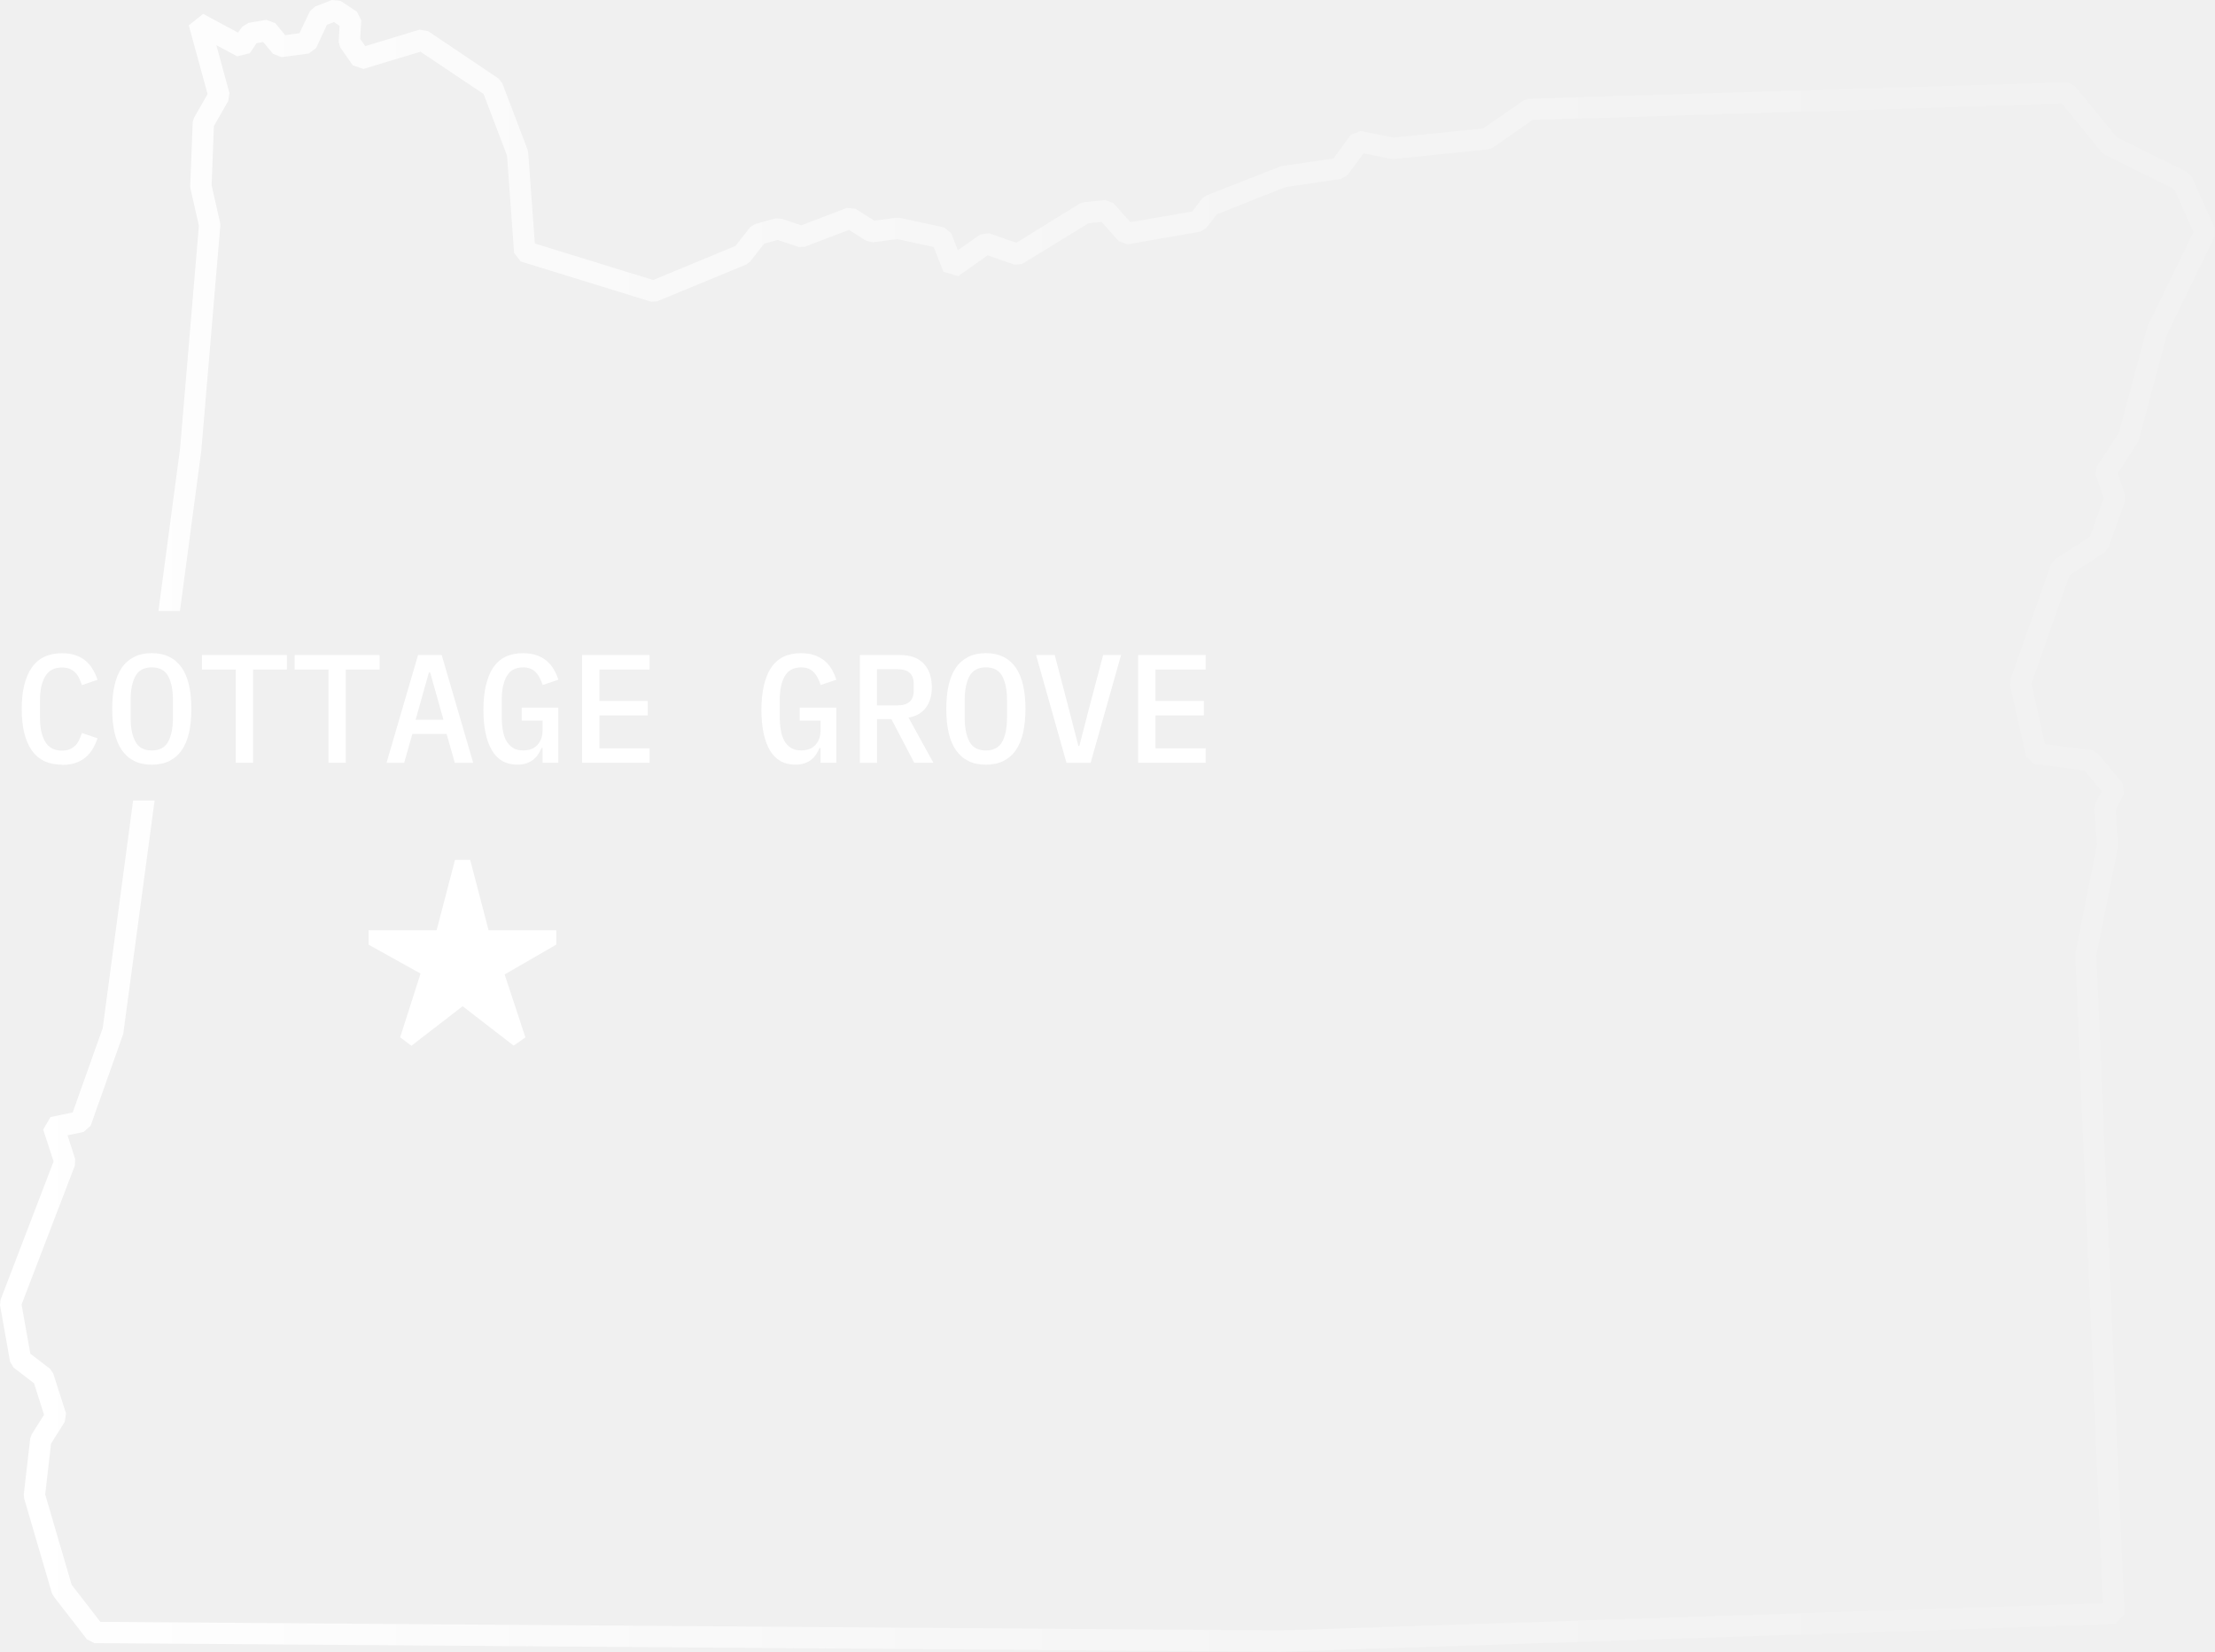
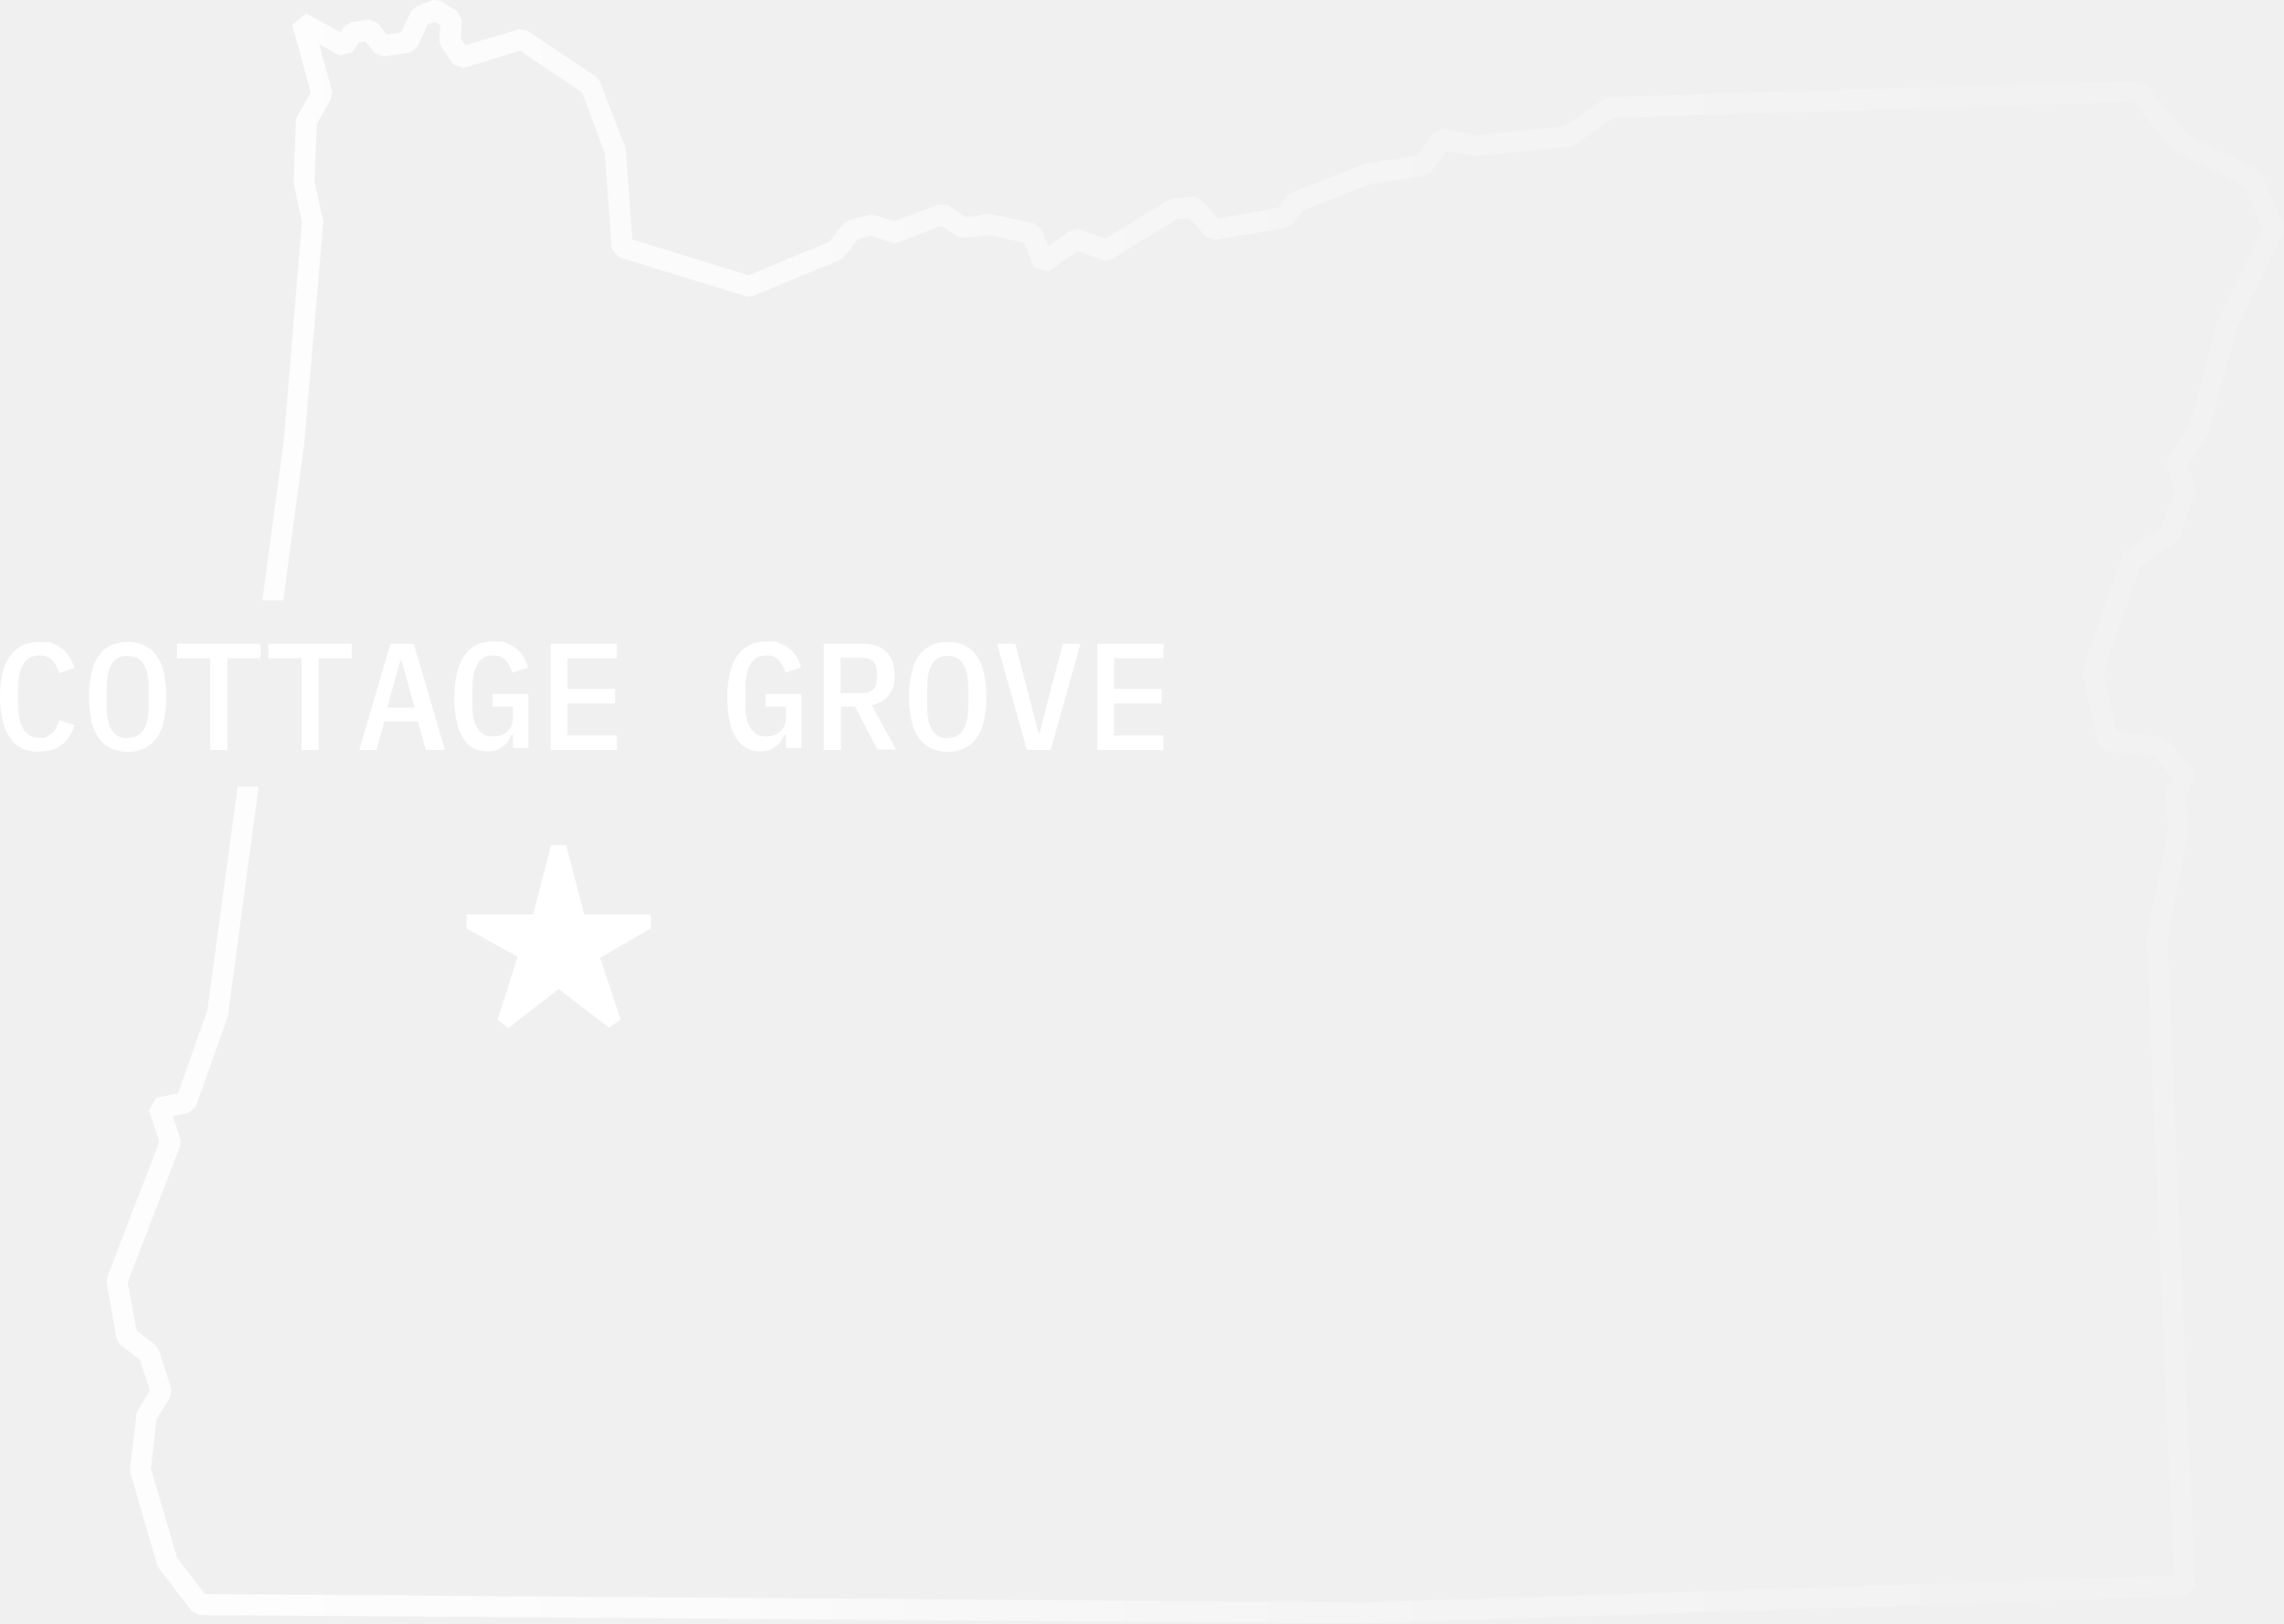
- <svg xmlns="http://www.w3.org/2000/svg" id="Layer_1" data-name="Layer 1" viewBox="0 0 467.28 348.54">
+ <svg xmlns="http://www.w3.org/2000/svg" id="Layer_1" version="1.1" viewBox="0 0 490.2 348.5">
  <defs>
    <style>
-       .cls-1 {
+       .st0 {
        fill: url(#linear-gradient);
      }

-       .cls-2 {
+       .st1 {
        fill: #fff;
      }
    </style>
-     <linearGradient id="linear-gradient" x1="0" y1="174.27" x2="467.28" y2="174.27" gradientUnits="userSpaceOnUse">
+     <linearGradient id="linear-gradient" x1="22.9" y1="-265.6" x2="490.2" y2="-265.6" gradientTransform="translate(0 -91.3) scale(1 -1)" gradientUnits="userSpaceOnUse">
      <stop offset="0" stop-color="#fff" />
-       <stop offset=".07" stop-color="#fff" stop-opacity=".91" />
-       <stop offset=".26" stop-color="#fff" stop-opacity=".66" />
-       <stop offset=".44" stop-color="#fff" stop-opacity=".46" />
-       <stop offset=".61" stop-color="#fff" stop-opacity=".31" />
-       <stop offset=".77" stop-color="#fff" stop-opacity=".19" />
-       <stop offset=".9" stop-color="#fff" stop-opacity=".12" />
+       <stop offset="0" stop-color="#fff" stop-opacity=".9" />
+       <stop offset=".3" stop-color="#fff" stop-opacity=".7" />
+       <stop offset=".4" stop-color="#fff" stop-opacity=".5" />
+       <stop offset=".6" stop-color="#fff" stop-opacity=".3" />
+       <stop offset=".8" stop-color="#fff" stop-opacity=".2" />
+       <stop offset=".9" stop-color="#fff" stop-opacity=".1" />
      <stop offset="1" stop-color="#fff" stop-opacity=".1" />
    </linearGradient>
  </defs>
-   <polygon class="cls-1" points="462.41 37.31 461.49 36.32 446.53 28.91 437.69 18.1 436.07 17.37 322.52 20.83 321.43 21.17 312.9 27.1 293.98 29.03 286.99 27.64 284.96 28.43 281.31 33.44 270.27 35.06 254.44 41.27 253.56 41.92 251.51 44.62 238.48 46.88 234.89 42.87 233.19 42.21 228.66 42.68 227.81 42.95 214.41 51.22 208.63 49.21 206.81 49.47 202.08 52.81 200.66 49.22 199.21 48 189.78 45.96 189.08 45.94 184.44 46.56 180.46 44.04 178.66 43.86 169.05 47.55 164.83 46.15 163.6 46.09 159.32 47.26 158.25 47.94 155.15 51.89 137.8 59.09 112.83 51.38 111.42 32.13 111.29 31.57 105.96 17.56 105.22 16.6 90.32 6.58 88.52 6.26 77.06 9.73 75.99 8.22 76.21 4.27 75.31 2.48 71.87 .2 70.04 0 66.51 1.36 65.39 2.35 63.18 7.01 60.17 7.42 58.07 4.89 56.18 4.19 52.44 4.82 51.1 5.64 50.21 6.88 42.86 2.93 39.83 5.35 43.79 19.85 40.94 24.85 40.66 25.77 40.13 39.29 40.19 39.8 41.96 47.63 37.99 94.66 33.42 128.92 37.96 128.92 42.46 95.15 46.48 47.59 46.43 46.98 44.64 39.1 45.12 26.61 48.16 21.28 48.41 19.66 45.64 9.53 50.04 11.89 52.69 11.24 54.14 9.1 55.52 8.87 57.59 11.35 59.41 12.06 65.13 11.29 66.68 10.14 68.97 5.23 70.46 4.66 71.64 5.45 71.45 8.83 71.79 10.02 74.42 13.78 76.66 14.55 88.7 10.91 102.01 19.83 106.97 32.86 108.46 53.39 109.88 55.18 137.24 63.63 137.33 63.65 138.6 63.59 157.42 55.82 158.24 55.21 161.22 51.41 164.06 50.63 168.48 52.1 169.75 52.07 179.11 48.51 182.72 50.8 184.14 51.14 189.29 50.45 196.97 52.11 199.04 57.35 202.14 58.27 208.36 53.88 214.05 55.86 215.66 55.69 229.63 47.1 232.39 46.82 236.05 50.91 237.9 51.55 253.16 48.9 254.44 48.16 256.69 45.22 271.18 39.48 282.9 37.75 284.25 36.98 287.66 32.36 293.51 33.52 294.1 33.54 313.94 31.52 314.88 31.18 323.32 25.31 434.98 21.9 443.35 32.14 444.01 32.68 458.64 39.9 462.7 48.95 452.98 68.96 446.99 91.3 442.33 98.44 442.11 100.19 443.78 105.08 440.89 113.23 433.51 118.02 432.69 119.02 424.12 143.36 424.03 144.52 427.41 159.67 429.13 161.25 439.74 162.58 443.32 166.92 442.02 169.54 441.79 170.65 442.38 178.16 437.81 201.05 437.78 201.53 443.59 338.31 270.07 344.04 21.17 342.23 15.11 334.4 9.54 315.34 10.77 304.62 13.65 300.04 13.93 298.27 11.24 289.83 10.56 288.83 6.4 285.65 4.55 275.27 15.79 245.95 15.85 244.53 14.24 239.56 17.62 238.86 19.11 237.56 26 218.17 32.62 168.92 28.08 168.92 21.67 216.94 15.34 234.74 10.65 235.71 9.11 238.35 11.3 245.08 .13 274.24 0 275.37 2.12 287.31 2.86 288.57 7.17 291.88 9.29 298.53 6.69 302.66 6.38 303.49 5.01 315.38 5.09 316.17 10.94 336.16 11.29 336.82 18.36 345.94 19.93 346.72 270.1 348.54 446.21 342.73 448.19 340.6 442.28 201.61 446.86 178.67 446.89 178.12 446.33 170.98 448.07 167.48 447.82 165.3 442.64 159.03 441.37 158.29 431.42 157 428.58 144.24 436.6 121.38 443.98 116.59 444.79 115.6 448.29 105.85 448.32 104.45 446.76 99.89 450.99 93.39 451.24 92.81 457.13 70.69 467.21 49.97 467.28 48.16 462.41 37.31" />
+   <polygon class="st0" points="485.3 37.3 484.4 36.3 469.4 28.9 460.6 18.1 458.9 17.4 345.4 20.8 344.3 21.2 335.8 27.1 316.9 29 309.9 27.6 307.8 28.4 304.2 33.4 293.1 35.1 277.3 41.3 276.4 41.9 274.4 44.6 261.4 46.9 257.8 42.9 256.1 42.2 251.5 42.7 250.7 43 237.3 51.2 231.5 49.2 229.7 49.5 225 52.8 223.5 49.2 222.1 48 212.7 46 212 45.9 207.3 46.6 203.3 44 201.5 43.9 191.9 47.5 187.7 46.2 186.5 46.1 182.2 47.3 181.1 47.9 178 51.9 160.7 59.1 135.7 51.4 134.3 32.1 134.2 31.6 128.8 17.6 128.1 16.6 113.2 6.6 111.4 6.3 99.9 9.7 98.9 8.2 99.1 4.3 98.2 2.5 94.7 .2 92.9 0 89.4 1.4 88.3 2.3 86.1 7 83 7.4 80.9 4.9 79.1 4.2 75.3 4.8 74 5.6 73.1 6.9 65.7 2.9 62.7 5.3 66.7 19.9 63.8 24.9 63.5 25.8 63 39.3 63.1 39.8 64.8 47.6 60.9 94.7 56.3 128.9 60.8 128.9 65.3 95.2 69.4 47.6 69.3 47 67.5 39.1 68 26.6 71 21.3 71.3 19.7 68.5 9.5 72.9 11.9 75.6 11.2 77 9.1 78.4 8.9 80.5 11.4 82.3 12.1 88 11.3 89.6 10.1 91.8 5.2 93.3 4.7 94.5 5.4 94.3 8.8 94.7 10 97.3 13.8 99.5 14.6 111.6 10.9 124.9 19.8 129.8 32.9 131.3 53.4 132.8 55.2 160.1 63.6 160.2 63.7 161.5 63.6 180.3 55.8 181.1 55.2 184.1 51.4 186.9 50.6 191.4 52.1 192.6 52.1 202 48.5 205.6 50.8 207 51.1 212.2 50.5 219.8 52.1 221.9 57.3 225 58.3 231.2 53.9 236.9 55.9 238.5 55.7 252.5 47.1 255.3 46.8 258.9 50.9 260.8 51.5 276 48.9 277.3 48.2 279.6 45.2 294.1 39.5 305.8 37.8 307.1 37 310.5 32.4 316.4 33.5 317 33.5 336.8 31.5 337.8 31.2 346.2 25.3 457.9 21.9 466.2 32.1 466.9 32.7 481.5 39.9 485.6 49 475.9 69 469.9 91.3 465.2 98.4 465 100.2 466.7 105.1 463.8 113.2 456.4 118 455.6 119 447 143.4 446.9 144.5 450.3 159.7 452 161.2 462.6 162.6 466.2 166.9 464.9 169.5 464.7 170.6 465.3 178.2 460.7 201.1 460.7 201.5 466.5 338.3 292.9 344 44 342.2 38 334.4 32.4 315.3 33.6 304.6 36.5 300 36.8 298.3 34.1 289.8 33.4 288.8 29.3 285.6 27.4 275.3 38.7 245.9 38.7 244.5 37.1 239.6 40.5 238.9 42 237.6 48.9 218.2 55.5 168.9 51 168.9 44.5 216.9 38.2 234.7 33.5 235.7 32 238.4 34.2 245.1 23 274.2 22.9 275.4 25 287.3 25.7 288.6 30 291.9 32.2 298.5 29.6 302.7 29.3 303.5 27.9 315.4 28 316.2 33.8 336.2 34.2 336.8 41.2 345.9 42.8 346.7 293 348.5 469.1 342.7 471.1 340.6 465.2 201.6 469.7 178.7 469.8 178.1 469.2 171 470.9 167.5 470.7 165.3 465.5 159 464.2 158.3 454.3 157 451.5 144.2 459.5 121.4 466.9 116.6 467.7 115.6 471.2 105.8 471.2 104.4 469.6 99.9 473.9 93.4 474.1 92.8 480 70.7 490.1 50 490.2 48.2 485.3 37.3" />
  <g>
-     <path class="cls-2" d="M13.12,161.36c-2.89,0-5.03-1.02-6.44-3.06s-2.1-4.94-2.1-8.7.7-6.66,2.1-8.7,3.55-3.06,6.44-3.06c1.11,0,2.07.15,2.88.44.81.29,1.52.69,2.1,1.19.59.51,1.08,1.1,1.48,1.78.4.68.73,1.41.99,2.2l-3.29,1.11c-.17-.52-.37-1.01-.59-1.47-.22-.46-.49-.85-.81-1.17-.33-.33-.71-.59-1.16-.78-.45-.2-.99-.29-1.65-.29-1.61,0-2.78.62-3.52,1.85-.74,1.23-1.11,2.89-1.11,4.99v3.86c0,2.09.37,3.76,1.11,4.99.74,1.23,1.91,1.85,3.52,1.85.65,0,1.2-.1,1.65-.29.44-.2.83-.46,1.16-.78.33-.33.6-.72.81-1.17.22-.46.41-.94.59-1.47l3.29,1.11c-.26.78-.59,1.51-.99,2.2-.4.68-.9,1.28-1.48,1.78-.59.5-1.29.9-2.1,1.19s-1.78.44-2.88.44Z" />
-     <path class="cls-2" d="M32.02,161.36c-1.43,0-2.68-.27-3.73-.8-1.05-.53-1.92-1.3-2.61-2.3-.68-1-1.19-2.23-1.52-3.68-.33-1.46-.49-3.12-.49-4.99s.16-3.5.49-4.97c.33-1.47.83-2.7,1.52-3.7.68-1,1.55-1.76,2.61-2.3,1.05-.53,2.3-.8,3.73-.8s2.68.27,3.73.8c1.05.53,1.92,1.3,2.61,2.3.68,1,1.19,2.23,1.52,3.7.33,1.47.49,3.12.49,4.97s-.16,3.53-.49,4.99c-.33,1.46-.83,2.68-1.52,3.68-.68,1-1.55,1.76-2.61,2.3-1.05.53-2.3.8-3.73.8ZM32.02,158.36c1.63,0,2.78-.62,3.45-1.85.67-1.23,1.01-2.91,1.01-5.02v-3.83c0-2.09-.34-3.76-1.01-4.99-.67-1.23-1.82-1.85-3.45-1.85s-2.78.62-3.45,1.85c-.67,1.23-1.01,2.89-1.01,4.99v3.86c0,2.09.34,3.76,1.01,4.99.67,1.23,1.82,1.85,3.45,1.85Z" />
-     <path class="cls-2" d="M53.39,141.28v19.68h-3.65v-19.68h-7.14v-3.06h17.92v3.06h-7.14Z" />
-     <path class="cls-2" d="M72.95,141.28v19.68h-3.65v-19.68h-7.14v-3.06h17.92v3.06h-7.14Z" />
-     <path class="cls-2" d="M95.95,160.97l-1.73-6.09h-7.23l-1.73,6.09h-3.72l6.65-22.75h4.99l6.65,22.75h-3.88ZM90.74,141.9h-.26l-2.8,9.97h5.87l-2.8-9.97Z" />
-     <path class="cls-2" d="M114.46,157.84h-.23c-.2.46-.43.9-.7,1.32-.27.42-.61.8-1.01,1.12-.4.33-.89.59-1.45.78-.57.2-1.22.29-1.96.29-2.37,0-4.15-1.01-5.34-3.03-1.19-2.02-1.79-4.88-1.79-8.57s.68-6.82,2.05-8.86c1.37-2.04,3.46-3.06,6.29-3.06,1.11,0,2.08.15,2.92.45.84.3,1.55.7,2.13,1.21.59.51,1.08,1.1,1.47,1.78s.71,1.4.94,2.16l-3.29,1.11c-.17-.5-.37-.97-.59-1.42-.22-.44-.48-.84-.8-1.19-.32-.35-.7-.62-1.14-.81-.45-.2-.98-.29-1.61-.29-1.59,0-2.73.61-3.44,1.84-.71,1.23-1.06,2.89-1.06,4.98v3.62c0,1.05.08,2,.23,2.87.15.87.41,1.62.77,2.24.36.62.83,1.1,1.4,1.45.58.35,1.28.52,2.1.52,1.33,0,2.34-.4,3.05-1.19s1.06-1.81,1.06-3.05v-2.05h-4.4v-2.74h7.72v11.63h-3.32v-3.13Z" />
-     <path class="cls-2" d="M122.8,160.97v-22.75h14.24v3.06h-10.59v6.62h10.2v3.06h-10.2v6.94h10.59v3.06h-14.24Z" />
-     <path class="cls-2" d="M173.11,157.84h-.23c-.2.46-.43.9-.7,1.32-.27.42-.61.8-1.01,1.12-.4.33-.89.59-1.45.78-.57.2-1.22.29-1.96.29-2.37,0-4.15-1.01-5.34-3.03-1.19-2.02-1.79-4.88-1.79-8.57s.68-6.82,2.05-8.86c1.37-2.04,3.46-3.06,6.29-3.06,1.11,0,2.08.15,2.92.45.84.3,1.55.7,2.13,1.21.59.51,1.08,1.1,1.47,1.78s.71,1.4.94,2.16l-3.29,1.11c-.17-.5-.37-.97-.59-1.42-.22-.44-.48-.84-.8-1.19-.32-.35-.7-.62-1.14-.81-.45-.2-.98-.29-1.61-.29-1.59,0-2.73.61-3.44,1.84-.71,1.23-1.06,2.89-1.06,4.98v3.62c0,1.05.08,2,.23,2.87.15.87.41,1.62.77,2.24.36.62.83,1.1,1.4,1.45.58.35,1.28.52,2.1.52,1.33,0,2.34-.4,3.05-1.19s1.06-1.81,1.06-3.05v-2.05h-4.4v-2.74h7.72v11.63h-3.32v-3.13Z" />
-     <path class="cls-2" d="M185.01,160.97h-3.62v-22.75h8.51c2.17,0,3.83.61,4.97,1.82,1.14,1.21,1.71,2.88,1.71,5.01,0,1.73-.42,3.16-1.27,4.29s-2.06,1.82-3.65,2.08l5.25,9.54h-4.04l-4.82-9.22h-3.03v9.22ZM189.37,148.84c2.26,0,3.39-1.04,3.39-3.11v-1.41c0-2.07-1.13-3.11-3.39-3.11h-4.37v7.63h4.37Z" />
-     <path class="cls-2" d="M207.98,161.36c-1.43,0-2.68-.27-3.73-.8-1.05-.53-1.92-1.3-2.61-2.3-.68-1-1.19-2.23-1.52-3.68-.33-1.46-.49-3.12-.49-4.99s.16-3.5.49-4.97c.33-1.47.83-2.7,1.52-3.7.68-1,1.55-1.76,2.61-2.3,1.05-.53,2.3-.8,3.73-.8s2.68.27,3.73.8c1.05.53,1.92,1.3,2.61,2.3.68,1,1.19,2.23,1.52,3.7.33,1.47.49,3.12.49,4.97s-.16,3.53-.49,4.99c-.33,1.46-.83,2.68-1.52,3.68-.68,1-1.55,1.76-2.61,2.3-1.05.53-2.3.8-3.73.8ZM207.98,158.36c1.63,0,2.78-.62,3.45-1.85.67-1.23,1.01-2.91,1.01-5.02v-3.83c0-2.09-.34-3.76-1.01-4.99-.67-1.23-1.82-1.85-3.45-1.85s-2.78.62-3.45,1.85c-.67,1.23-1.01,2.89-1.01,4.99v3.86c0,2.09.34,3.76,1.01,4.99.67,1.23,1.82,1.85,3.45,1.85Z" />
-     <path class="cls-2" d="M224.99,160.97l-6.42-22.75h3.94l3,11.47,1.99,7.72h.2l1.99-7.72,3.03-11.47h3.78l-6.42,22.75h-5.08Z" />
-     <path class="cls-2" d="M240.11,160.97v-22.75h14.24v3.06h-10.59v6.62h10.2v3.06h-10.2v6.94h10.59v3.06h-14.24Z" />
+     <path class="st1" d="M8.5,161.4c-2.9,0-5-1-6.4-3.1s-2.1-4.9-2.1-8.7.7-6.7,2.1-8.7,3.5-3.1,6.4-3.1,2.1.1,2.9.4c.8.3,1.5.7,2.1,1.2.6.5,1.1,1.1,1.5,1.8s.7,1.4,1,2.2l-3.3,1.1c-.2-.5-.4-1-.6-1.5s-.5-.9-.8-1.2c-.3-.3-.7-.6-1.2-.8-.4-.2-1-.3-1.6-.3-1.6,0-2.8.6-3.5,1.9-.7,1.2-1.1,2.9-1.1,5v3.9c0,2.1.4,3.8,1.1,5,.7,1.2,1.9,1.9,3.5,1.9s1.2-.1,1.6-.3c.4-.2.8-.5,1.2-.8.3-.3.6-.7.8-1.2.2-.5.4-.9.6-1.5l3.3,1.1c-.3.8-.6,1.5-1,2.2-.4.7-.9,1.3-1.5,1.8-.6.5-1.3.9-2.1,1.2s-1.8.4-2.9.4h0Z" />
+     <path class="st1" d="M27.4,161.4c-1.4,0-2.7-.3-3.7-.8s-1.9-1.3-2.6-2.3c-.7-1-1.2-2.2-1.5-3.7-.3-1.5-.5-3.1-.5-5s.2-3.5.5-5,.8-2.7,1.5-3.7c.7-1,1.5-1.8,2.6-2.3,1-.5,2.3-.8,3.7-.8s2.7.3,3.7.8,1.9,1.3,2.6,2.3c.7,1,1.2,2.2,1.5,3.7s.5,3.1.5,5-.2,3.5-.5,5-.8,2.7-1.5,3.7c-.7,1-1.5,1.8-2.6,2.3-1,.5-2.3.8-3.7.8ZM27.4,158.4c1.6,0,2.8-.6,3.5-1.9.7-1.2,1-2.9,1-5v-3.8c0-2.1-.3-3.8-1-5-.7-1.2-1.8-1.9-3.5-1.9s-2.8.6-3.5,1.9c-.7,1.2-1,2.9-1,5v3.9c0,2.1.3,3.8,1,5,.7,1.2,1.8,1.9,3.5,1.9Z" />
+     <path class="st1" d="M48.8,141.3v19.7h-3.7v-19.7h-7.1v-3.1h17.9v3.1h-7.1,0Z" />
+     <path class="st1" d="M68.4,141.3v19.7h-3.7v-19.7h-7.1v-3.1h17.9v3.1h-7.1,0Z" />
+     <path class="st1" d="M91.4,161l-1.7-6.1h-7.2l-1.7,6.1h-3.7l6.7-22.8h5l6.7,22.8s-3.9,0-3.9,0ZM86.2,141.9h-.3l-2.8,10h5.9l-2.8-10h0Z" />
+     <path class="st1" d="M109.9,157.8h-.2c-.2.5-.4.9-.7,1.3-.3.4-.6.8-1,1.1-.4.3-.9.6-1.4.8-.6.2-1.2.3-2,.3-2.4,0-4.2-1-5.3-3-1.2-2-1.8-4.9-1.8-8.6s.7-6.8,2.1-8.9,3.5-3.1,6.3-3.1,2.1.1,2.9.4,1.6.7,2.1,1.2c.6.5,1.1,1.1,1.5,1.8s.7,1.4.9,2.2l-3.3,1.1c-.2-.5-.4-1-.6-1.4-.2-.4-.5-.8-.8-1.2s-.7-.6-1.1-.8c-.4-.2-1-.3-1.6-.3-1.6,0-2.7.6-3.4,1.8s-1.1,2.9-1.1,5v3.6c0,1.1,0,2,.2,2.9s.4,1.6.8,2.2c.4.6.8,1.1,1.4,1.4.6.4,1.3.5,2.1.5,1.3,0,2.3-.4,3.1-1.2s1.1-1.8,1.1-3.1v-2.1h-4.4v-2.7h7.7v11.6h-3.3v-3.1h0Z" />
+     <path class="st1" d="M118.2,161v-22.8h14.2v3.1h-10.6v6.6h10.2v3.1h-10.2v6.9h10.6v3.1h-14.2Z" />
+     <path class="st1" d="M168.5,157.8h-.2c-.2.5-.4.9-.7,1.3-.3.4-.6.8-1,1.1-.4.3-.9.6-1.4.8-.6.2-1.2.3-2,.3-2.4,0-4.1-1-5.3-3s-1.8-4.9-1.8-8.6.7-6.8,2.1-8.9c1.4-2,3.5-3.1,6.3-3.1s2.1.1,2.9.4,1.6.7,2.1,1.2c.6.5,1.1,1.1,1.5,1.8s.7,1.4.9,2.2l-3.3,1.1c-.2-.5-.4-1-.6-1.4-.2-.4-.5-.8-.8-1.2s-.7-.6-1.1-.8c-.4-.2-1-.3-1.6-.3-1.6,0-2.7.6-3.4,1.8s-1.1,2.9-1.1,5v3.6c0,1.1,0,2,.2,2.9s.4,1.6.8,2.2c.4.6.8,1.1,1.4,1.4.6.4,1.3.5,2.1.5,1.3,0,2.3-.4,3.1-1.2s1.1-1.8,1.1-3.1v-2.1h-4.4v-2.7h7.7v11.6h-3.3v-3.1h0Z" />
+     <path class="st1" d="M180.4,161h-3.6v-22.8h8.5c2.2,0,3.8.6,5,1.8s1.7,2.9,1.7,5-.4,3.2-1.3,4.3-2.1,1.8-3.6,2.1l5.2,9.5h-4l-4.8-9.2h-3v9.2h0ZM184.8,148.8c2.3,0,3.4-1,3.4-3.1v-1.4c0-2.1-1.1-3.1-3.4-3.1h-4.4v7.6h4.4Z" />
+     <path class="st1" d="M203.4,161.4c-1.4,0-2.7-.3-3.7-.8s-1.9-1.3-2.6-2.3c-.7-1-1.2-2.2-1.5-3.7-.3-1.5-.5-3.1-.5-5s.2-3.5.5-5,.8-2.7,1.5-3.7c.7-1,1.6-1.8,2.6-2.3,1.1-.5,2.3-.8,3.7-.8s2.7.3,3.7.8,1.9,1.3,2.6,2.3c.7,1,1.2,2.2,1.5,3.7s.5,3.1.5,5-.2,3.5-.5,5-.8,2.7-1.5,3.7c-.7,1-1.6,1.8-2.6,2.3-1.1.5-2.3.8-3.7.8ZM203.4,158.4c1.6,0,2.8-.6,3.4-1.9.7-1.2,1-2.9,1-5v-3.8c0-2.1-.3-3.8-1-5-.7-1.2-1.8-1.9-3.4-1.9s-2.8.6-3.4,1.9c-.7,1.2-1,2.9-1,5v3.9c0,2.1.3,3.8,1,5,.7,1.2,1.8,1.9,3.4,1.9Z" />
+     <path class="st1" d="M220.4,161l-6.4-22.8h3.9l3,11.5,2,7.7h.2l2-7.7,3-11.5h3.8l-6.4,22.8h-5.1Z" />
+     <path class="st1" d="M235.5,161v-22.8h14.2v3.1h-10.6v6.6h10.2v3.1h-10.2v6.9h10.6v3.1h-14.2Z" />
  </g>
-   <polygon class="cls-2" points="99.19 181.44 95.99 181.44 92.11 196.29 77.75 196.29 77.75 199.33 88.72 205.43 84.42 218.88 86.79 220.67 97.6 212.32 108.36 220.64 110.84 218.91 106.46 205.62 117.35 199.32 117.35 196.29 103.07 196.29 99.19 181.44 99.19 181.44" />
+   <polygon class="st1" points="121.5 181.4 118.3 181.4 114.4 196.3 100.1 196.3 100.1 199.3 111.1 205.4 106.8 218.9 109.1 220.7 119.9 212.3 130.7 220.6 133.2 218.9 128.8 205.6 139.7 199.3 139.7 196.3 125.4 196.3 121.5 181.4 121.5 181.4" />
</svg>
